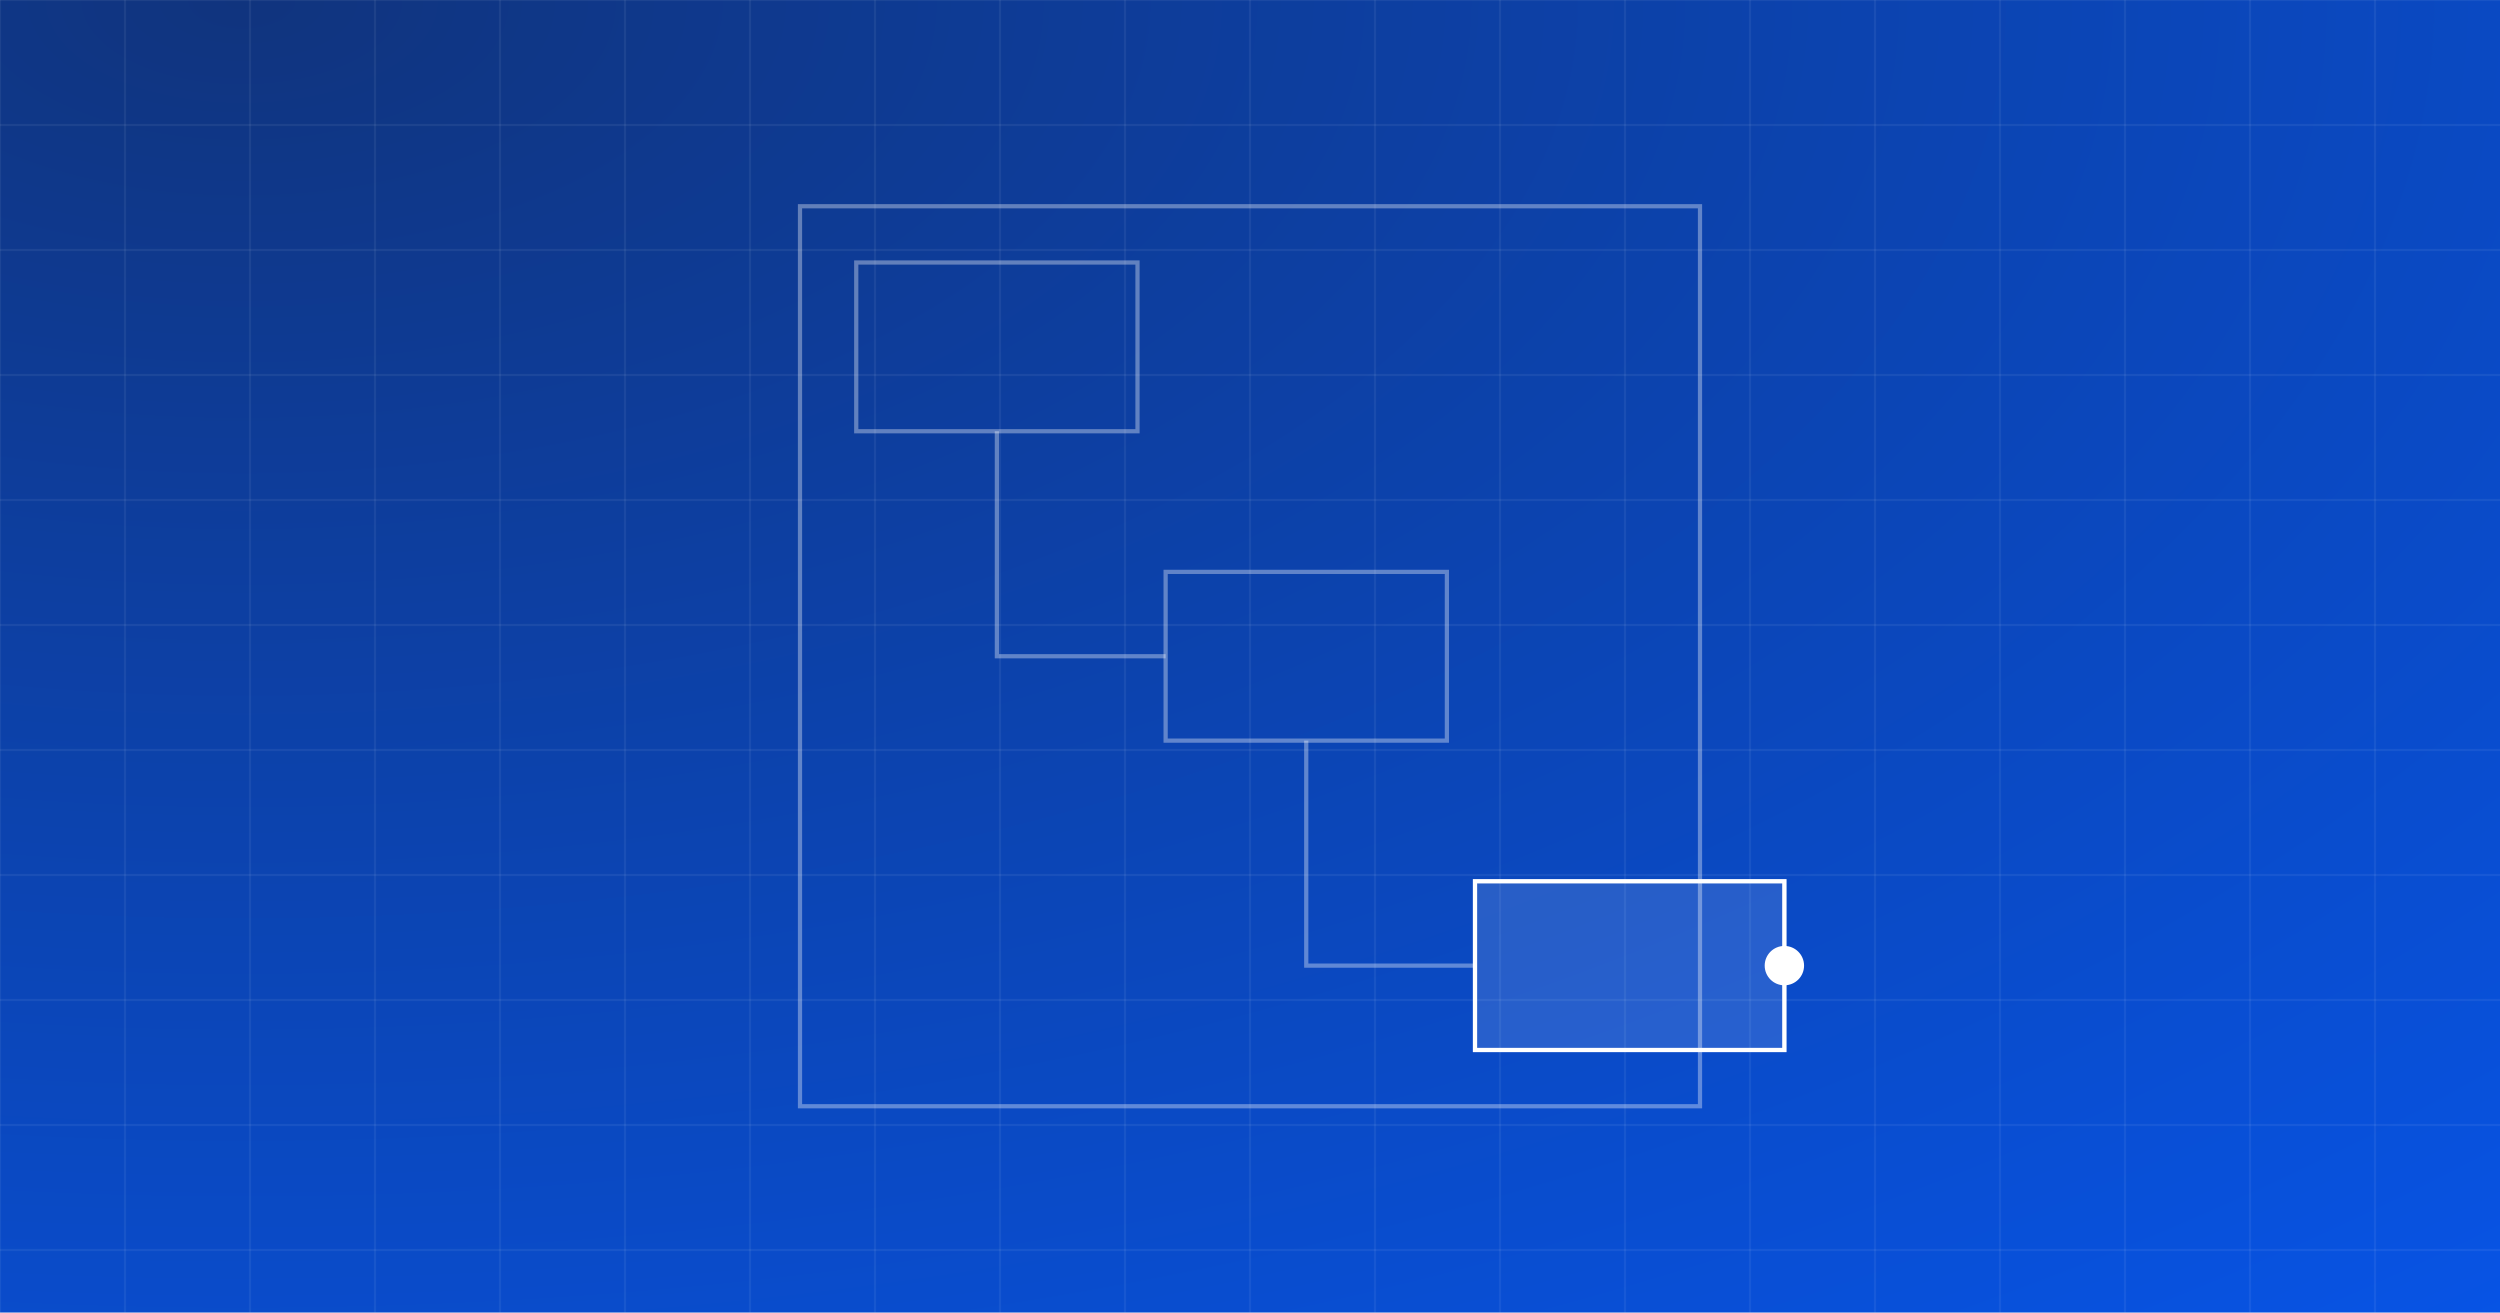
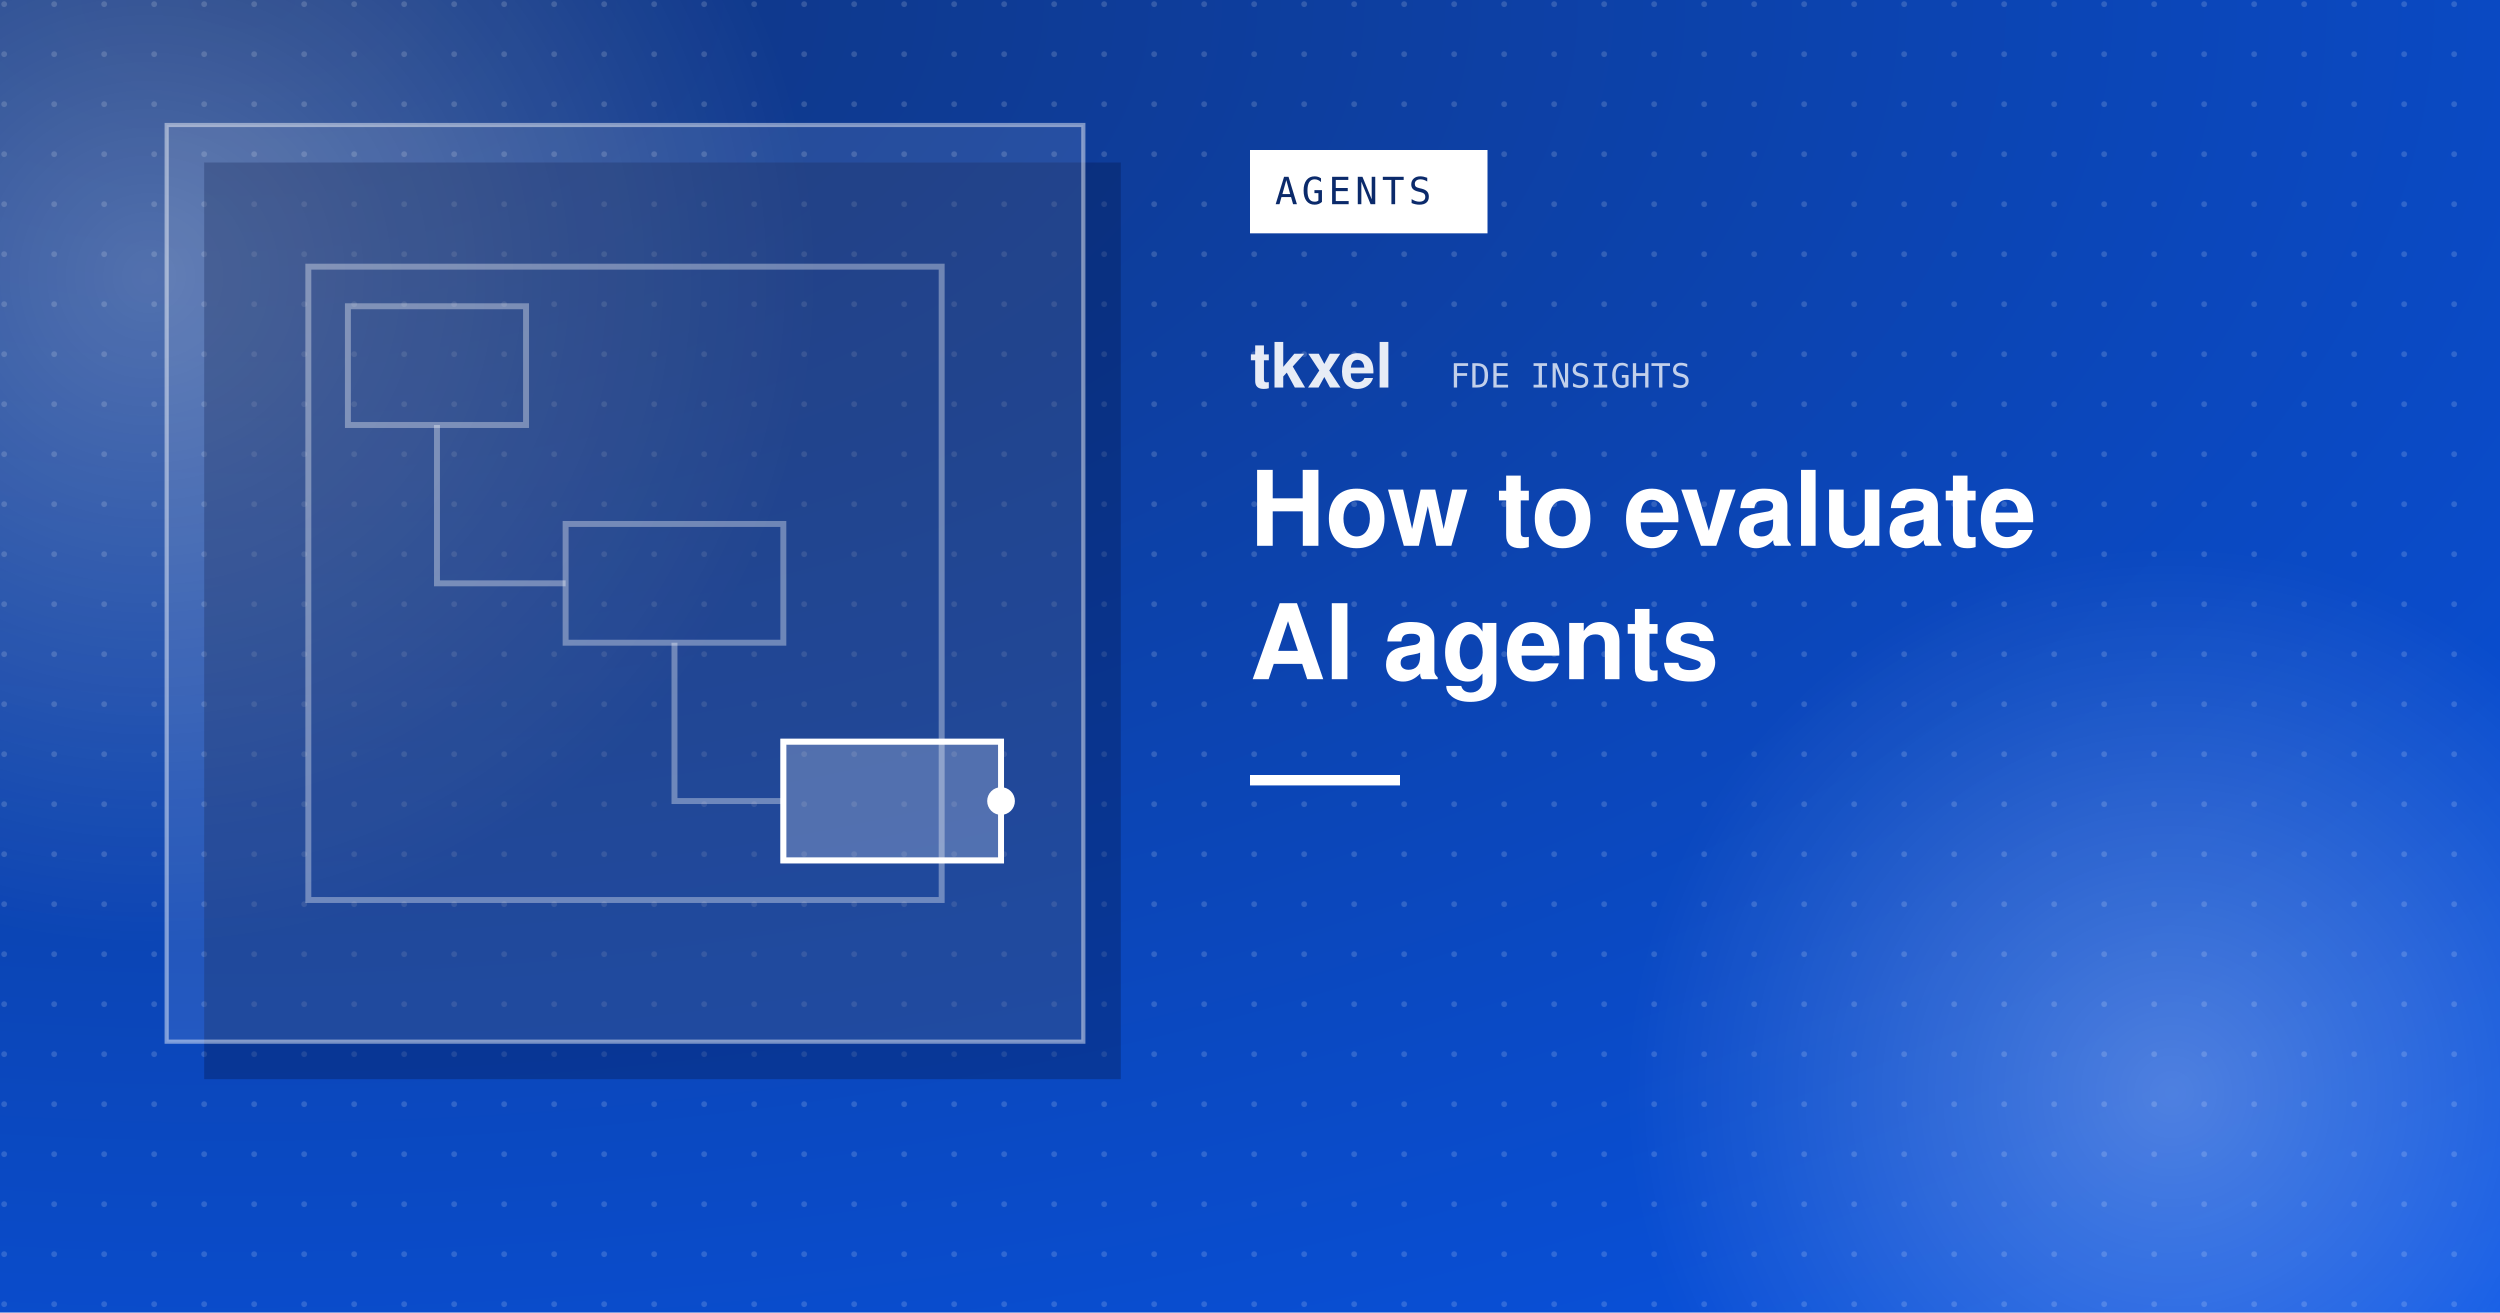
- <svg xmlns="http://www.w3.org/2000/svg" viewBox="0 0 1200 630" role="img" aria-label="Illustration">
+ <svg xmlns="http://www.w3.org/2000/svg" viewBox="0 0 1200 630" role="img" aria-label="AGENTS illustration">
  <defs>
-     <radialGradient id="g" cx="10%" cy="0%" r="140%">
+     <radialGradient id="bg" cx="10%" cy="0%" r="140%">
      <stop offset="0" stop-color="#10347E" />
      <stop offset="1" stop-color="#0755E9" />
    </radialGradient>
+     <radialGradient id="glow">
+       <stop offset="0" stop-color="#fff" stop-opacity=".28" />
+       <stop offset="1" stop-color="#fff" stop-opacity="0" />
+     </radialGradient>
+     <pattern id="dots" width="24" height="24" patternUnits="userSpaceOnUse">
+       <circle cx="2" cy="2" r="1.4" fill="rgba(255,255,255,.16)" />
+     </pattern>
+     <style>.m * { stroke-width: 3px; } .m [fill="rgba(255,255,255,.12)"] { fill: rgba(255,255,255,.22); }</style>
  </defs>
-   <rect width="1200" height="630" fill="url(#g)" />
-   <g stroke="rgba(255,255,255,.06)" stroke-width="1">
-     <line x1="0" y1="0" x2="0" y2="630" />
-     <line x1="60" y1="0" x2="60" y2="630" />
-     <line x1="120" y1="0" x2="120" y2="630" />
-     <line x1="180" y1="0" x2="180" y2="630" />
-     <line x1="240" y1="0" x2="240" y2="630" />
-     <line x1="300" y1="0" x2="300" y2="630" />
-     <line x1="360" y1="0" x2="360" y2="630" />
-     <line x1="420" y1="0" x2="420" y2="630" />
-     <line x1="480" y1="0" x2="480" y2="630" />
-     <line x1="540" y1="0" x2="540" y2="630" />
-     <line x1="600" y1="0" x2="600" y2="630" />
-     <line x1="660" y1="0" x2="660" y2="630" />
-     <line x1="720" y1="0" x2="720" y2="630" />
-     <line x1="780" y1="0" x2="780" y2="630" />
-     <line x1="840" y1="0" x2="840" y2="630" />
-     <line x1="900" y1="0" x2="900" y2="630" />
-     <line x1="960" y1="0" x2="960" y2="630" />
-     <line x1="1020" y1="0" x2="1020" y2="630" />
-     <line x1="1080" y1="0" x2="1080" y2="630" />
-     <line x1="1140" y1="0" x2="1140" y2="630" />
-     <line x1="0" y1="0" x2="1200" y2="0" />
-     <line x1="0" y1="60" x2="1200" y2="60" />
-     <line x1="0" y1="120" x2="1200" y2="120" />
-     <line x1="0" y1="180" x2="1200" y2="180" />
-     <line x1="0" y1="240" x2="1200" y2="240" />
-     <line x1="0" y1="300" x2="1200" y2="300" />
-     <line x1="0" y1="360" x2="1200" y2="360" />
-     <line x1="0" y1="420" x2="1200" y2="420" />
-     <line x1="0" y1="480" x2="1200" y2="480" />
-     <line x1="0" y1="540" x2="1200" y2="540" />
-     <line x1="0" y1="600" x2="1200" y2="600" />
-   </g>
-   <g transform="translate(330 45) scale(1.35)">
+   <rect width="1200" height="630" fill="url(#bg)" />
+   <circle cx="72" cy="133" r="320" fill="url(#glow)" />
+   <circle cx="1042" cy="524" r="260" fill="url(#glow)" />
+   <rect width="1200" height="630" fill="url(#dots)" />
+   <rect x="98" y="78" width="440" height="440" fill="rgba(4,24,77,.35)" />
+   <rect x="80" y="60" width="440" height="440" fill="rgba(255,255,255,.10)" stroke="rgba(255,255,255,.45)" stroke-width="2" />
+   <g class="m" transform="translate(110 90) scale(0.95)">
    <g fill="none" stroke="rgba(255,255,255,.35)" stroke-width="1.5">
-       <rect x="60" y="60" width="100" height="60" />
-       <rect x="170" y="170" width="100" height="60" />
+       <rect x="60" y="60" width="90" height="60" />
+       <rect x="170" y="170" width="110" height="60" />
      <rect x="280" y="280" width="110" height="60" />
-       <path d="M110 120 V200 H170" />
-       <path d="M220 230 V310 H280" />
+       <path d="M105 120 V200 H170" />
+       <path d="M225 230 V310 H280" />
      <rect x="40" y="40" width="320" height="320" />
    </g>
    <rect x="280" y="280" width="110" height="60" fill="rgba(255,255,255,.12)" stroke="#fff" stroke-width="1.5" />
    <circle cx="390" cy="310" r="7" fill="#fff" />
  </g>
+   <text x="600" y="262" font-family="Plus Jakarta Sans, Helvetica, Arial, sans-serif" font-size="50" font-weight="800" fill="#fff">How to evaluate</text>
+   <text x="600" y="326" font-family="Plus Jakarta Sans, Helvetica, Arial, sans-serif" font-size="50" font-weight="800" fill="#fff">AI agents</text>
+   <rect x="600" y="372" width="72" height="5" fill="#fff" />
+   <rect x="600" y="72" width="114" height="40" fill="#fff" />
+   <text x="612" y="98" font-family="IBM Plex Mono, Menlo, Consolas, monospace" font-size="18" letter-spacing="2" fill="#0B2A6B">AGENTS</text>
+   <text x="600" y="186" font-family="Plus Jakarta Sans, Helvetica, Arial, sans-serif" font-size="30" font-weight="700" fill="rgba(255,255,255,.9)">tkxel</text>
+   <text x="696" y="186" font-family="IBM Plex Mono, Menlo, monospace" font-size="16" fill="rgba(255,255,255,.75)">FDE INSIGHTS</text>
</svg>
